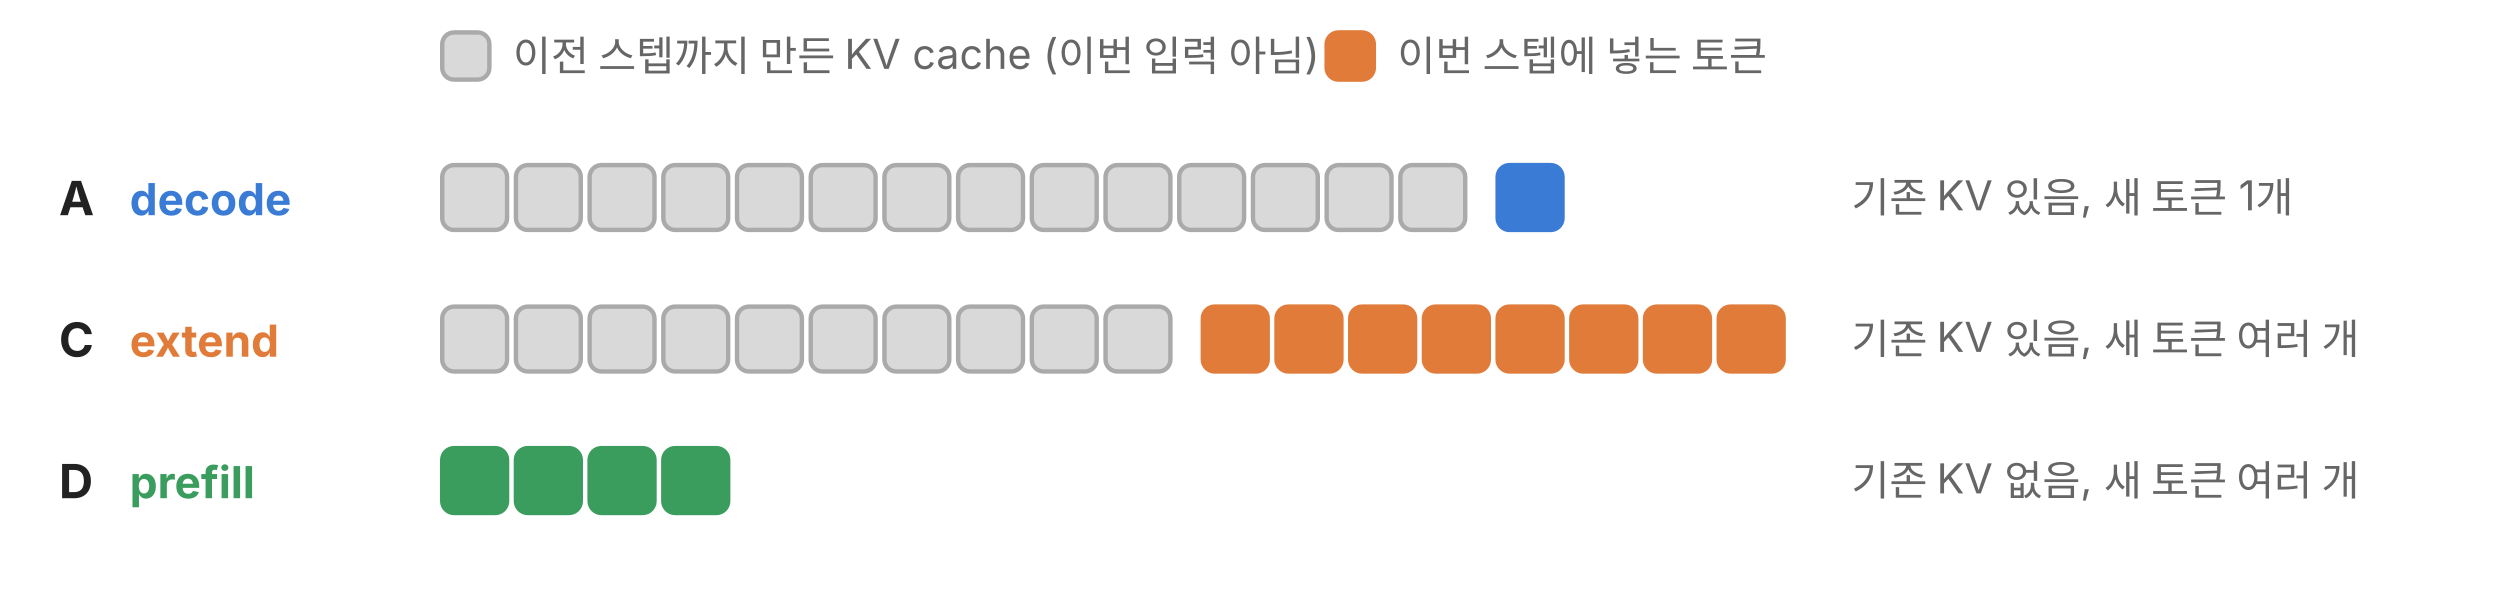
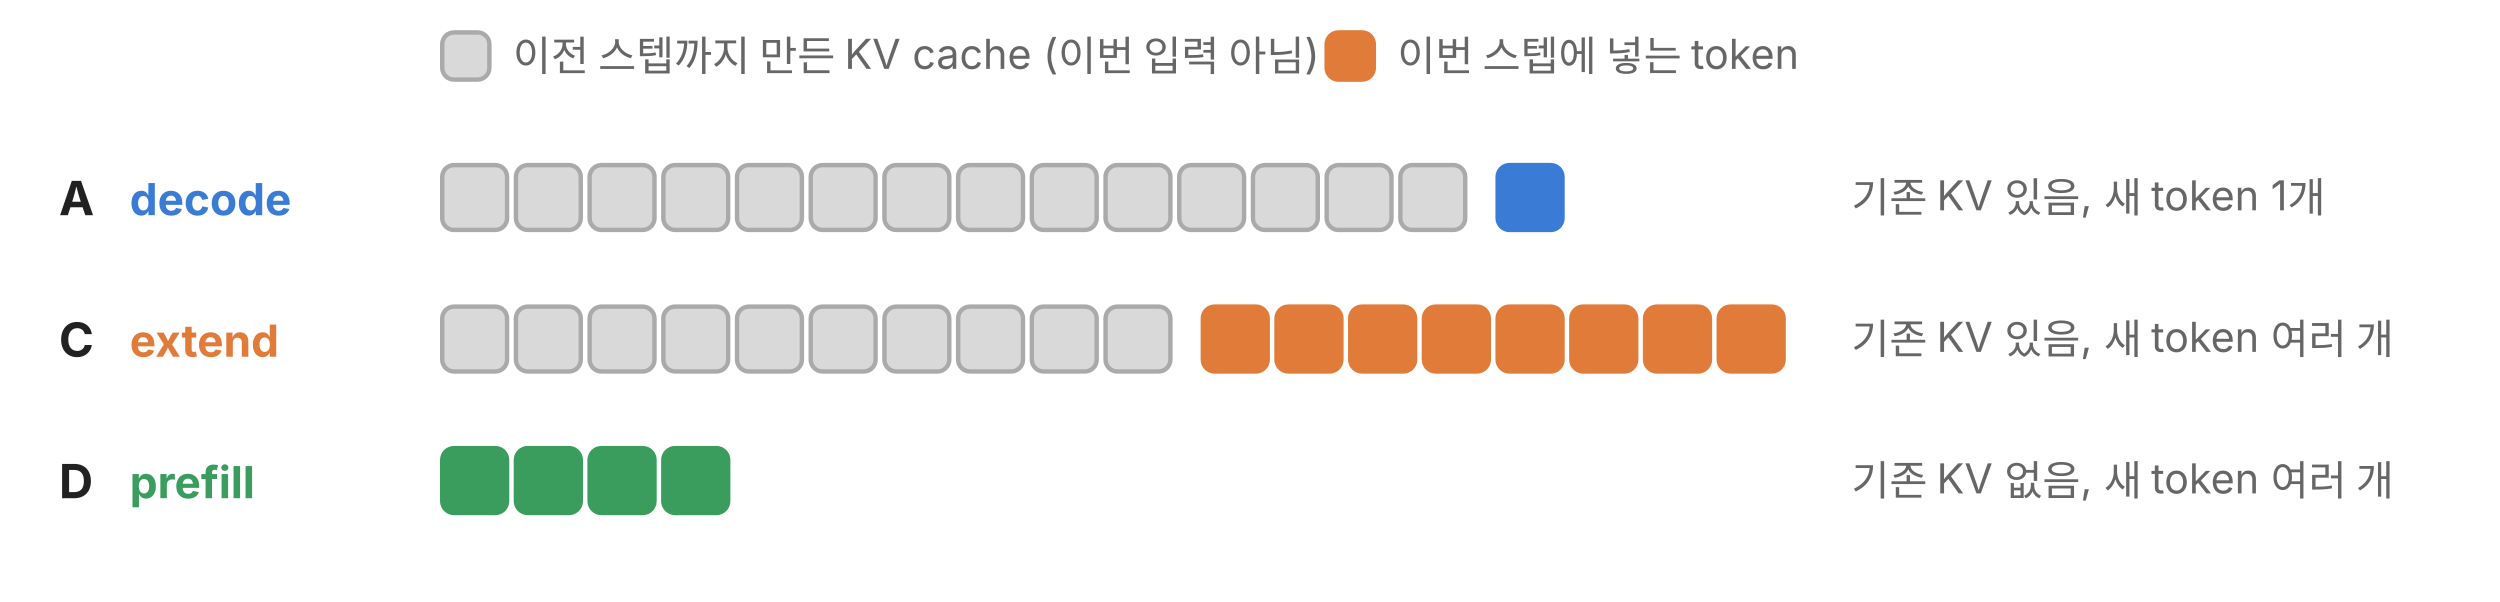
- <svg xmlns="http://www.w3.org/2000/svg" viewBox="0 0 848 204" role="img" aria-label="decode, extend, prefill이 읽는 기존 KV cache와 새 토큰 비교">
+ <svg xmlns="http://www.w3.org/2000/svg" viewBox="0 0 848 204" role="img" aria-label="decode, extend, prefill이 읽는 기존 KV cache와 새 token 비교">
  <defs>
    <pattern id="hatch" width="6" height="6" patternUnits="userSpaceOnUse" patternTransform="rotate(45)">
      <line x1="0" y1="0" x2="0" y2="6" stroke="#bbb" stroke-width="2" />
    </pattern>
  </defs>
  <style>text{font-family:Pretendard,'Noto Sans KR',Inter,Helvetica,Arial,sans-serif;fill:#222} .sub{fill:#666}</style>
  <rect x="150" y="11" width="16" height="16" rx="4" fill="#d9d9d9" stroke="#aaa" stroke-width="1.5" />
  <text class="sub" x="174" y="24" font-size="14">이전 스텝까지 만든 KV cache (이번 입력 아님)</text>
  <rect x="450" y="11" width="16" height="16" rx="4" fill="#e07b39" stroke="#e07b39" stroke-width="1.5" />
-   <text class="sub" x="474" y="24" font-size="14">이번 스텝에 넣는 토큰</text>
+   <text class="sub" x="474" y="24" font-size="14">이번 스텝에 넣는 token</text>
  <text x="20" y="73.0" font-size="16" font-weight="bold">A</text>
  <text x="44" y="73.0" font-size="15" style="fill:#3a7bd5" font-weight="bold">decode</text>
  <rect x="150" y="56" width="22" height="22" rx="4" fill="#d9d9d9" stroke="#aaa" stroke-width="1.5" />
  <rect x="175" y="56" width="22" height="22" rx="4" fill="#d9d9d9" stroke="#aaa" stroke-width="1.5" />
  <rect x="200" y="56" width="22" height="22" rx="4" fill="#d9d9d9" stroke="#aaa" stroke-width="1.5" />
  <rect x="225" y="56" width="22" height="22" rx="4" fill="#d9d9d9" stroke="#aaa" stroke-width="1.5" />
  <rect x="250" y="56" width="22" height="22" rx="4" fill="#d9d9d9" stroke="#aaa" stroke-width="1.5" />
  <rect x="275" y="56" width="22" height="22" rx="4" fill="#d9d9d9" stroke="#aaa" stroke-width="1.5" />
  <rect x="300" y="56" width="22" height="22" rx="4" fill="#d9d9d9" stroke="#aaa" stroke-width="1.5" />
  <rect x="325" y="56" width="22" height="22" rx="4" fill="#d9d9d9" stroke="#aaa" stroke-width="1.5" />
  <rect x="350" y="56" width="22" height="22" rx="4" fill="#d9d9d9" stroke="#aaa" stroke-width="1.5" />
  <rect x="375" y="56" width="22" height="22" rx="4" fill="#d9d9d9" stroke="#aaa" stroke-width="1.5" />
  <rect x="400" y="56" width="22" height="22" rx="4" fill="#d9d9d9" stroke="#aaa" stroke-width="1.5" />
  <rect x="425" y="56" width="22" height="22" rx="4" fill="#d9d9d9" stroke="#aaa" stroke-width="1.5" />
  <rect x="450" y="56" width="22" height="22" rx="4" fill="#d9d9d9" stroke="#aaa" stroke-width="1.5" />
  <rect x="475" y="56" width="22" height="22" rx="4" fill="#d9d9d9" stroke="#aaa" stroke-width="1.5" />
  <rect x="508" y="56" width="22" height="22" rx="4" fill="#3a7bd5" stroke="#3a7bd5" stroke-width="1.5" />
-   <text class="sub" x="628" y="72.0" font-size="14">기존 KV 있음, 새 토큰 1개</text>
+   <text class="sub" x="628" y="72.0" font-size="14">기존 KV 있음, 새 token 1개</text>
  <text x="20" y="121.0" font-size="16" font-weight="bold">C</text>
  <text x="44" y="121.0" font-size="15" style="fill:#e07b39" font-weight="bold">extend</text>
  <rect x="150" y="104" width="22" height="22" rx="4" fill="#d9d9d9" stroke="#aaa" stroke-width="1.5" />
  <rect x="175" y="104" width="22" height="22" rx="4" fill="#d9d9d9" stroke="#aaa" stroke-width="1.5" />
  <rect x="200" y="104" width="22" height="22" rx="4" fill="#d9d9d9" stroke="#aaa" stroke-width="1.5" />
  <rect x="225" y="104" width="22" height="22" rx="4" fill="#d9d9d9" stroke="#aaa" stroke-width="1.5" />
  <rect x="250" y="104" width="22" height="22" rx="4" fill="#d9d9d9" stroke="#aaa" stroke-width="1.5" />
  <rect x="275" y="104" width="22" height="22" rx="4" fill="#d9d9d9" stroke="#aaa" stroke-width="1.5" />
  <rect x="300" y="104" width="22" height="22" rx="4" fill="#d9d9d9" stroke="#aaa" stroke-width="1.5" />
  <rect x="325" y="104" width="22" height="22" rx="4" fill="#d9d9d9" stroke="#aaa" stroke-width="1.5" />
  <rect x="350" y="104" width="22" height="22" rx="4" fill="#d9d9d9" stroke="#aaa" stroke-width="1.5" />
  <rect x="375" y="104" width="22" height="22" rx="4" fill="#d9d9d9" stroke="#aaa" stroke-width="1.5" />
  <rect x="408" y="104" width="22" height="22" rx="4" fill="#e07b39" stroke="#e07b39" stroke-width="1.5" />
  <rect x="433" y="104" width="22" height="22" rx="4" fill="#e07b39" stroke="#e07b39" stroke-width="1.5" />
  <rect x="458" y="104" width="22" height="22" rx="4" fill="#e07b39" stroke="#e07b39" stroke-width="1.5" />
  <rect x="483" y="104" width="22" height="22" rx="4" fill="#e07b39" stroke="#e07b39" stroke-width="1.5" />
  <rect x="508" y="104" width="22" height="22" rx="4" fill="#e07b39" stroke="#e07b39" stroke-width="1.5" />
  <rect x="533" y="104" width="22" height="22" rx="4" fill="#e07b39" stroke="#e07b39" stroke-width="1.5" />
  <rect x="558" y="104" width="22" height="22" rx="4" fill="#e07b39" stroke="#e07b39" stroke-width="1.5" />
  <rect x="583" y="104" width="22" height="22" rx="4" fill="#e07b39" stroke="#e07b39" stroke-width="1.5" />
-   <text class="sub" x="628" y="120.0" font-size="14">기존 KV 있음, 새 토큰 여러 개</text>
+   <text class="sub" x="628" y="120.0" font-size="14">기존 KV 있음, 새 token 여러 개</text>
  <text x="20" y="169.0" font-size="16" font-weight="bold">D</text>
  <text x="44" y="169.0" font-size="15" style="fill:#3a9d5d" font-weight="bold">prefill</text>
  <rect x="150" y="152" width="22" height="22" rx="4" fill="#3a9d5d" stroke="#3a9d5d" stroke-width="1.5" />
  <rect x="175" y="152" width="22" height="22" rx="4" fill="#3a9d5d" stroke="#3a9d5d" stroke-width="1.5" />
  <rect x="200" y="152" width="22" height="22" rx="4" fill="#3a9d5d" stroke="#3a9d5d" stroke-width="1.5" />
  <rect x="225" y="152" width="22" height="22" rx="4" fill="#3a9d5d" stroke="#3a9d5d" stroke-width="1.5" />
-   <text class="sub" x="628" y="168.0" font-size="14">기존 KV 없음, 새 토큰 여러 개</text>
+   <text class="sub" x="628" y="168.0" font-size="14">기존 KV 없음, 새 token 여러 개</text>
</svg>
